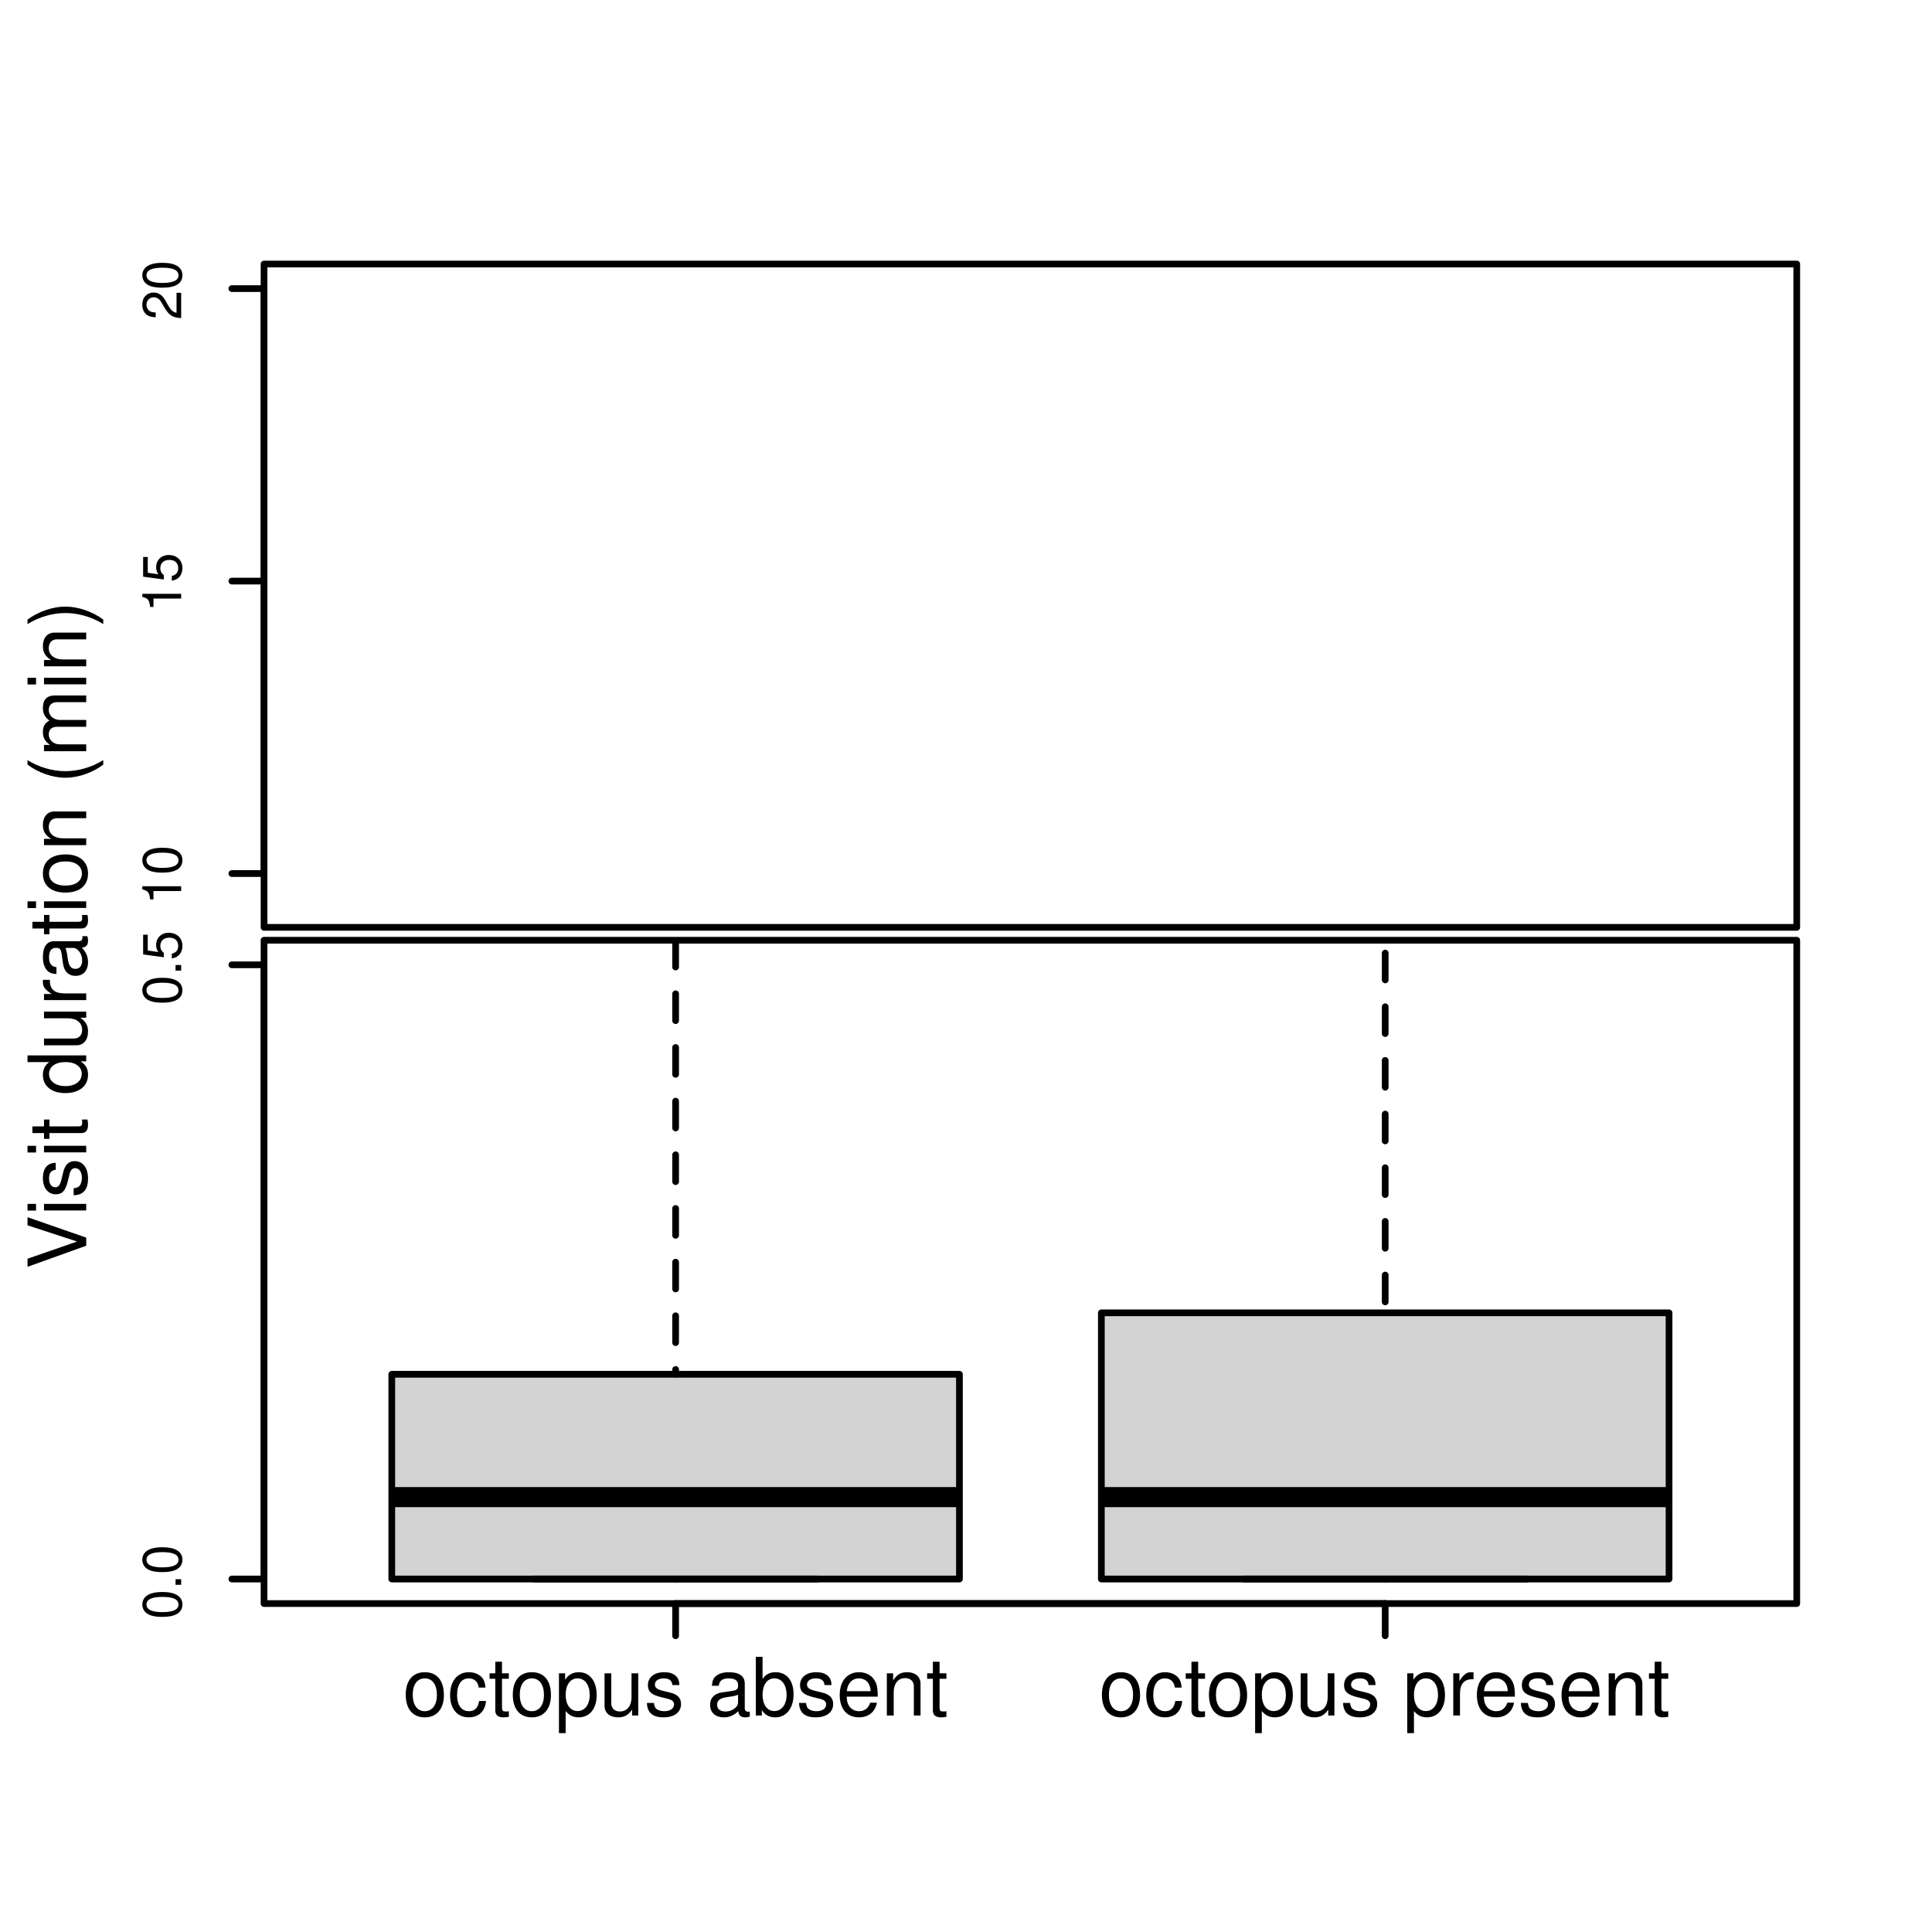
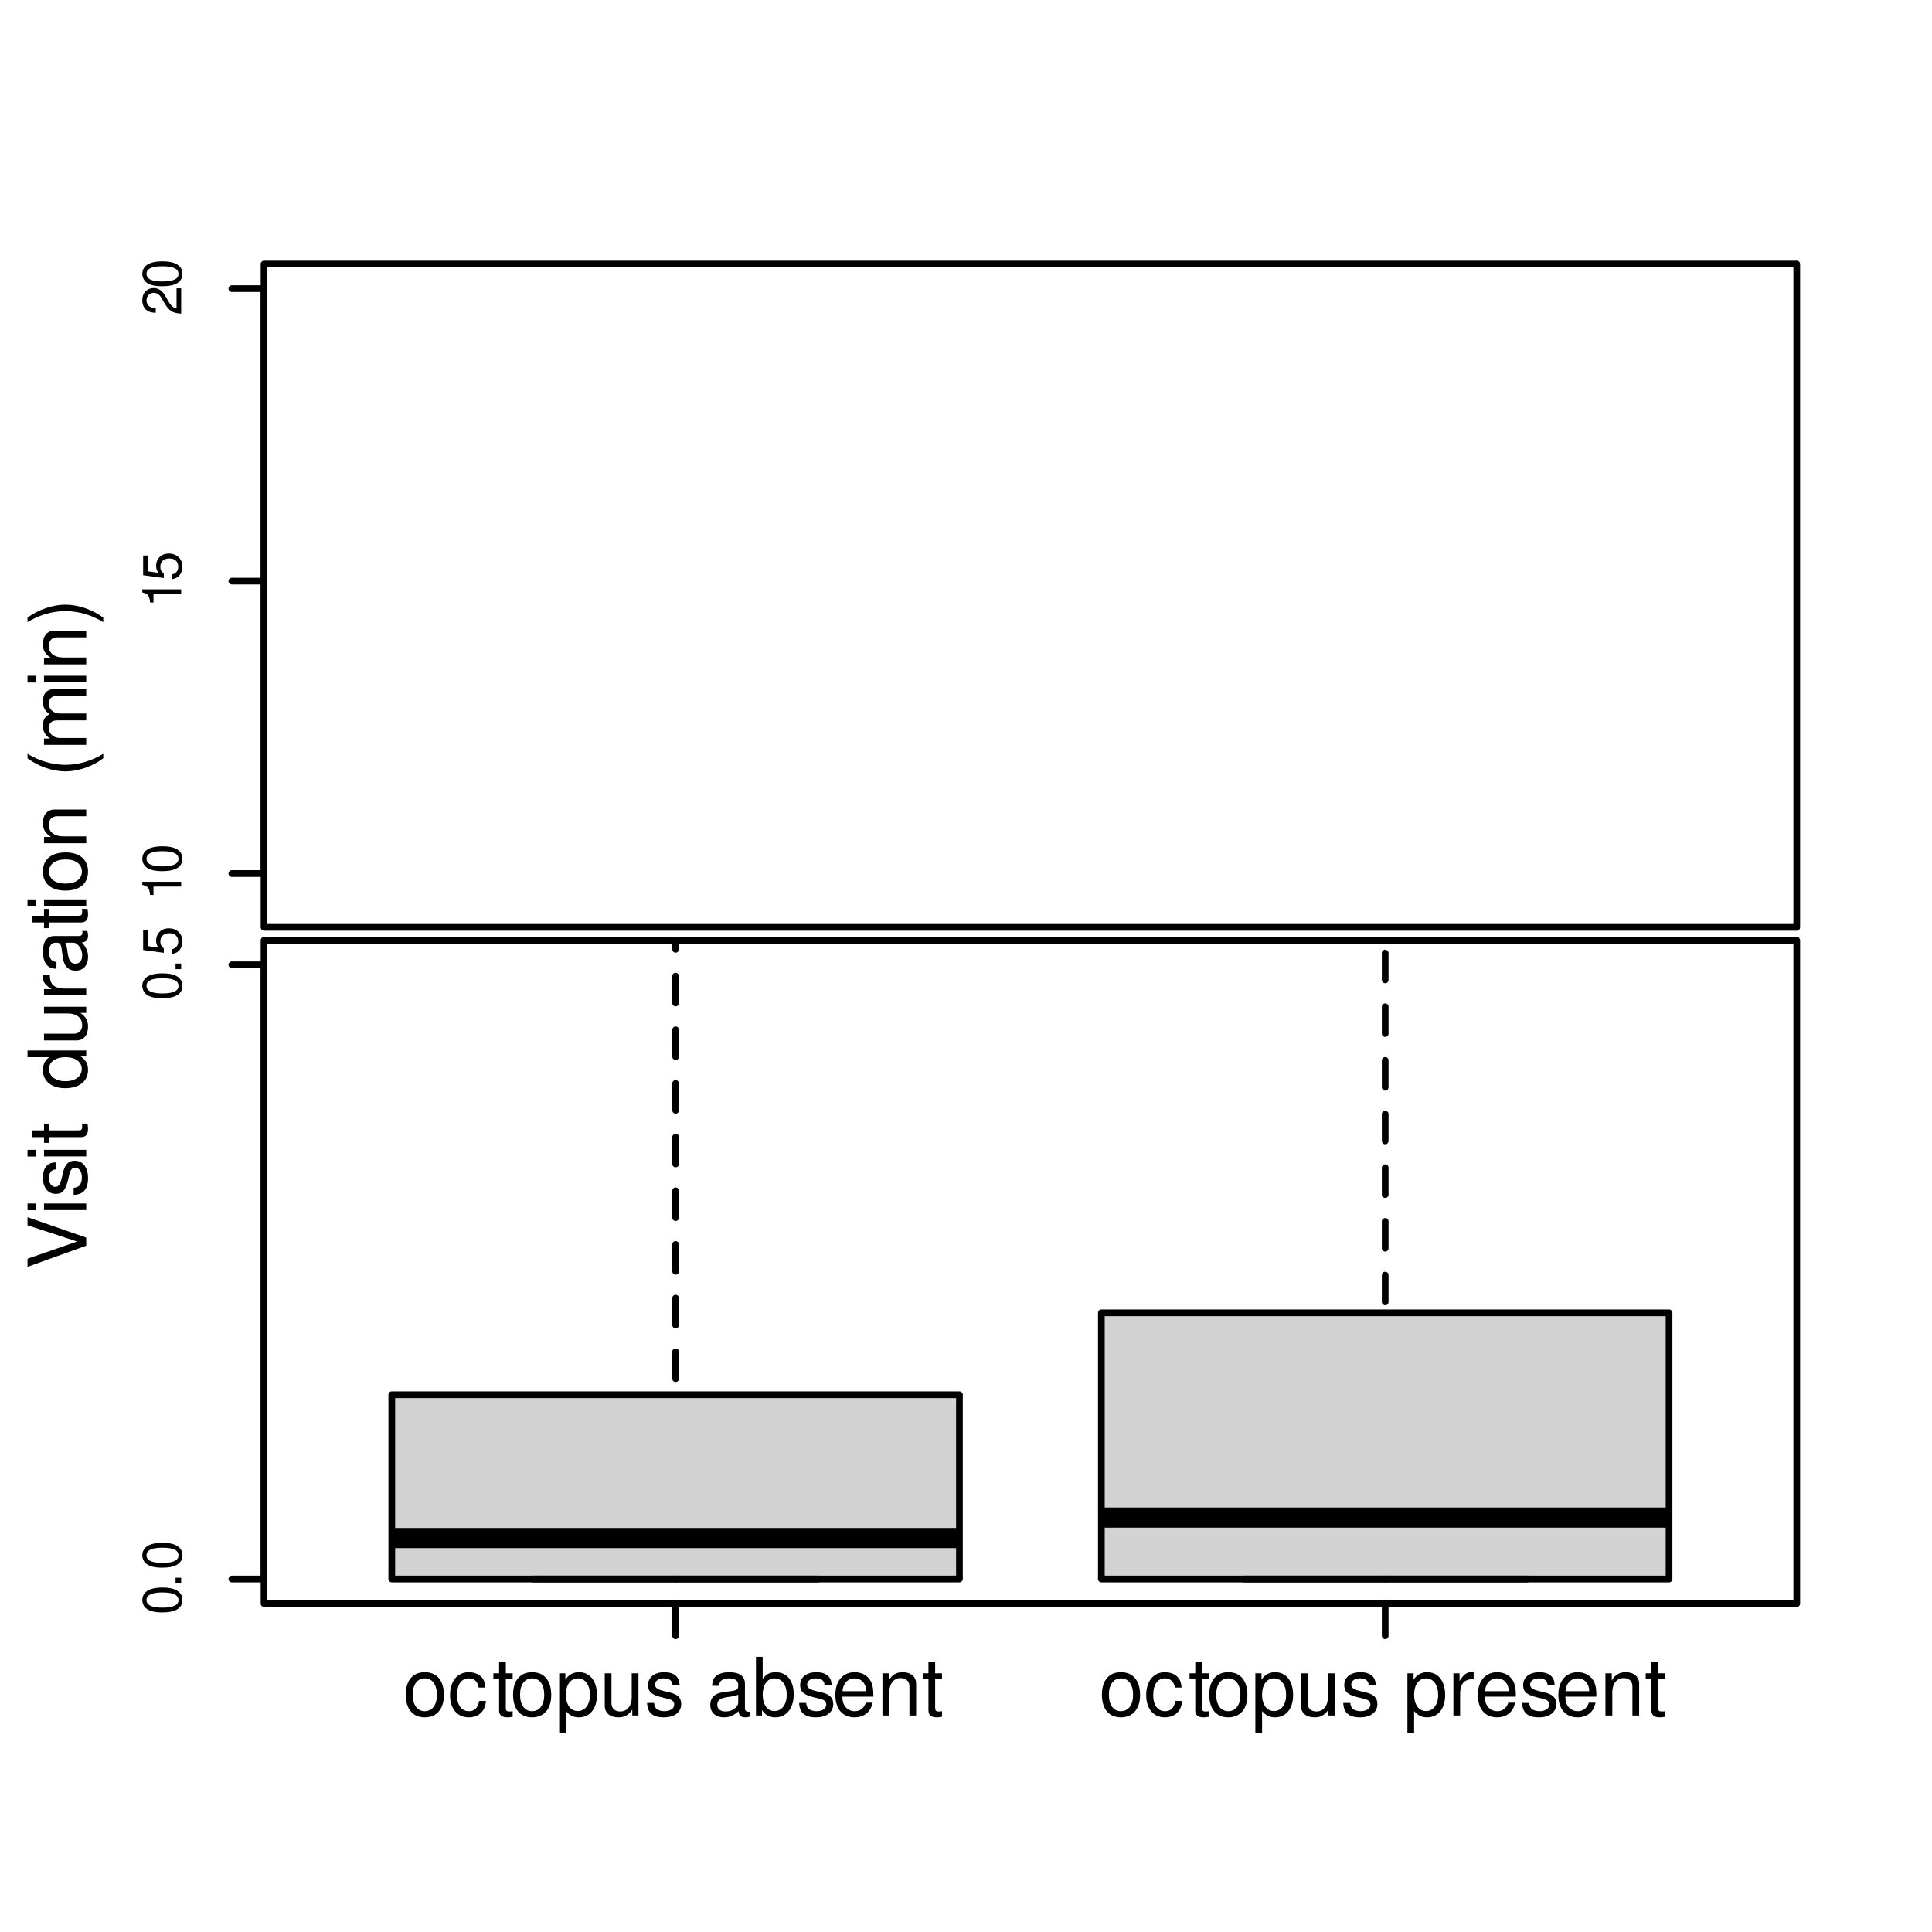
<svg xmlns="http://www.w3.org/2000/svg" xmlns:xlink="http://www.w3.org/1999/xlink" width="216pt" height="216pt" viewBox="0 0 216 216" version="1.1">
  <defs>
    <g>
      <symbol overflow="visible" id="glyph0-0">
        <path style="stroke:none;" d="" />
      </symbol>
      <symbol overflow="visible" id="glyph0-1">
        <path style="stroke:none;" d="M -3.094 -1.547 L 0 -1.547 L 0 -2.078 L -4.344 -2.078 L -4.344 -1.734 C -3.672 -1.547 -3.578 -1.422 -3.469 -0.609 L -3.094 -0.609 Z M -3.094 -1.547 " />
      </symbol>
      <symbol overflow="visible" id="glyph0-2">
        <path style="stroke:none;" d="M -4.344 -1.656 C -4.344 -1.25 -4.156 -0.891 -3.859 -0.672 C -3.484 -0.391 -2.906 -0.266 -2.094 -0.266 C -0.641 -0.266 0.141 -0.734 0.141 -1.656 C 0.141 -2.547 -0.641 -3.047 -2.062 -3.047 C -2.906 -3.047 -3.469 -2.906 -3.859 -2.625 C -4.156 -2.406 -4.344 -2.047 -4.344 -1.656 Z M -3.875 -1.656 C -3.875 -2.219 -3.281 -2.5 -2.109 -2.5 C -0.875 -2.5 -0.297 -2.219 -0.297 -1.641 C -0.297 -1.078 -0.906 -0.797 -2.094 -0.797 C -3.281 -0.797 -3.875 -1.078 -3.875 -1.656 Z M -3.875 -1.656 " />
      </symbol>
      <symbol overflow="visible" id="glyph0-3">
        <path style="stroke:none;" d="M -4.25 -2.859 L -4.25 -0.656 L -1.938 -0.344 L -1.938 -0.828 C -2.234 -1.078 -2.328 -1.281 -2.328 -1.609 C -2.328 -2.188 -1.938 -2.531 -1.312 -2.531 C -0.703 -2.531 -0.328 -2.188 -0.328 -1.609 C -0.328 -1.141 -0.562 -0.859 -1.047 -0.734 L -1.047 -0.203 C -0.703 -0.281 -0.531 -0.344 -0.375 -0.469 C -0.047 -0.703 0.141 -1.141 0.141 -1.625 C 0.141 -2.484 -0.484 -3.078 -1.391 -3.078 C -2.219 -3.078 -2.797 -2.516 -2.797 -1.703 C -2.797 -1.406 -2.719 -1.156 -2.547 -0.922 L -3.734 -1.094 L -3.734 -2.859 Z M -4.25 -2.859 " />
      </symbol>
      <symbol overflow="visible" id="glyph0-4">
        <path style="stroke:none;" d="M -0.516 -3.031 L -0.516 -0.797 C -0.875 -0.859 -1.109 -1.047 -1.422 -1.562 L -1.766 -2.172 C -2.094 -2.766 -2.531 -3.062 -3.078 -3.062 C -3.438 -3.062 -3.766 -2.922 -4 -2.672 C -4.234 -2.422 -4.344 -2.109 -4.344 -1.703 C -4.344 -1.156 -4.141 -0.766 -3.781 -0.531 C -3.547 -0.375 -3.281 -0.312 -2.844 -0.297 L -2.844 -0.828 C -3.125 -0.844 -3.312 -0.875 -3.453 -0.953 C -3.719 -1.094 -3.875 -1.375 -3.875 -1.688 C -3.875 -2.172 -3.531 -2.531 -3.062 -2.531 C -2.719 -2.531 -2.406 -2.328 -2.203 -1.953 L -1.875 -1.391 C -1.359 -0.516 -0.953 -0.25 0 -0.203 L 0 -3.031 Z M -0.516 -3.031 " />
      </symbol>
      <symbol overflow="visible" id="glyph0-5">
        <path style="stroke:none;" d="M -0.625 -1.141 L -0.625 -0.516 L 0 -0.516 L 0 -1.141 Z M -0.625 -1.141 " />
      </symbol>
      <symbol overflow="visible" id="glyph1-0">
        <path style="stroke:none;" d="" />
      </symbol>
      <symbol overflow="visible" id="glyph1-1">
        <path style="stroke:none;" d="M 2.453 -4.844 C 1.109 -4.844 0.328 -3.906 0.328 -2.328 C 0.328 -0.734 1.109 0.203 2.453 0.203 C 3.781 0.203 4.594 -0.734 4.594 -2.281 C 4.594 -3.922 3.812 -4.844 2.453 -4.844 Z M 2.453 -4.156 C 3.297 -4.156 3.812 -3.469 3.812 -2.297 C 3.812 -1.172 3.281 -0.484 2.453 -0.484 C 1.625 -0.484 1.109 -1.172 1.109 -2.328 C 1.109 -3.469 1.625 -4.156 2.453 -4.156 Z M 2.453 -4.156 " />
      </symbol>
      <symbol overflow="visible" id="glyph1-2">
        <path style="stroke:none;" d="M 4.234 -3.125 C 4.203 -3.594 4.109 -3.891 3.922 -4.156 C 3.594 -4.594 3.031 -4.844 2.375 -4.844 C 1.094 -4.844 0.281 -3.844 0.281 -2.281 C 0.281 -0.75 1.094 0.203 2.359 0.203 C 3.484 0.203 4.203 -0.469 4.297 -1.625 L 3.531 -1.625 C 3.406 -0.859 3.031 -0.484 2.391 -0.484 C 1.562 -0.484 1.062 -1.156 1.062 -2.281 C 1.062 -3.453 1.547 -4.156 2.359 -4.156 C 3 -4.156 3.391 -3.781 3.484 -3.125 Z M 4.234 -3.125 " />
      </symbol>
      <symbol overflow="visible" id="glyph1-3">
        <path style="stroke:none;" d="M 2.281 -4.719 L 1.516 -4.719 L 1.516 -6.016 L 0.766 -6.016 L 0.766 -4.719 L 0.125 -4.719 L 0.125 -4.109 L 0.766 -4.109 L 0.766 -0.547 C 0.766 -0.047 1.094 0.203 1.672 0.203 C 1.875 0.203 2.031 0.188 2.281 0.141 L 2.281 -0.484 C 2.172 -0.453 2.078 -0.453 1.922 -0.453 C 1.609 -0.453 1.516 -0.547 1.516 -0.875 L 1.516 -4.109 L 2.281 -4.109 Z M 2.281 -4.719 " />
      </symbol>
      <symbol overflow="visible" id="glyph1-4">
        <path style="stroke:none;" d="M 0.484 1.969 L 1.234 1.969 L 1.234 -0.5 C 1.641 -0.016 2.078 0.203 2.688 0.203 C 3.922 0.203 4.703 -0.781 4.703 -2.281 C 4.703 -3.859 3.938 -4.844 2.688 -4.844 C 2.047 -4.844 1.531 -4.562 1.172 -4 L 1.172 -4.719 L 0.484 -4.719 Z M 2.562 -4.156 C 3.391 -4.156 3.922 -3.422 3.922 -2.297 C 3.922 -1.219 3.375 -0.5 2.562 -0.5 C 1.75 -0.5 1.234 -1.219 1.234 -2.328 C 1.234 -3.422 1.75 -4.156 2.562 -4.156 Z M 2.562 -4.156 " />
      </symbol>
      <symbol overflow="visible" id="glyph1-5">
        <path style="stroke:none;" d="M 4.344 0 L 4.344 -4.719 L 3.594 -4.719 L 3.594 -2.047 C 3.594 -1.078 3.094 -0.453 2.297 -0.453 C 1.703 -0.453 1.328 -0.812 1.328 -1.375 L 1.328 -4.719 L 0.578 -4.719 L 0.578 -1.078 C 0.578 -0.297 1.172 0.203 2.094 0.203 C 2.781 0.203 3.219 -0.031 3.656 -0.656 L 3.656 0 Z M 4.344 0 " />
      </symbol>
      <symbol overflow="visible" id="glyph1-6">
        <path style="stroke:none;" d="M 3.938 -3.406 C 3.938 -4.328 3.328 -4.844 2.234 -4.844 C 1.141 -4.844 0.422 -4.281 0.422 -3.406 C 0.422 -2.672 0.797 -2.328 1.922 -2.047 L 2.625 -1.875 C 3.141 -1.75 3.344 -1.562 3.344 -1.234 C 3.344 -0.781 2.906 -0.484 2.25 -0.484 C 1.844 -0.484 1.5 -0.609 1.312 -0.797 C 1.203 -0.938 1.141 -1.078 1.094 -1.406 L 0.312 -1.406 C 0.344 -0.312 0.953 0.203 2.188 0.203 C 3.375 0.203 4.125 -0.375 4.125 -1.281 C 4.125 -1.984 3.734 -2.375 2.797 -2.594 L 2.078 -2.766 C 1.469 -2.922 1.203 -3.109 1.203 -3.453 C 1.203 -3.891 1.594 -4.156 2.203 -4.156 C 2.812 -4.156 3.125 -3.891 3.156 -3.406 Z M 3.938 -3.406 " />
      </symbol>
      <symbol overflow="visible" id="glyph1-7">
        <path style="stroke:none;" d="" />
      </symbol>
      <symbol overflow="visible" id="glyph1-8">
        <path style="stroke:none;" d="M 4.812 -0.438 C 4.734 -0.422 4.703 -0.422 4.656 -0.422 C 4.391 -0.422 4.25 -0.562 4.25 -0.797 L 4.25 -3.562 C 4.25 -4.406 3.641 -4.844 2.469 -4.844 C 1.781 -4.844 1.234 -4.656 0.906 -4.297 C 0.688 -4.062 0.609 -3.781 0.578 -3.328 L 1.344 -3.328 C 1.406 -3.891 1.75 -4.156 2.453 -4.156 C 3.125 -4.156 3.5 -3.906 3.5 -3.453 L 3.5 -3.266 C 3.484 -2.938 3.328 -2.812 2.719 -2.734 C 1.656 -2.594 1.5 -2.562 1.203 -2.453 C 0.656 -2.219 0.375 -1.797 0.375 -1.188 C 0.375 -0.328 0.969 0.203 1.922 0.203 C 2.516 0.203 3 0 3.531 -0.484 C 3.578 0 3.812 0.203 4.297 0.203 C 4.469 0.203 4.562 0.188 4.812 0.125 Z M 3.5 -1.484 C 3.5 -1.234 3.422 -1.078 3.203 -0.875 C 2.891 -0.594 2.531 -0.453 2.094 -0.453 C 1.5 -0.453 1.156 -0.734 1.156 -1.203 C 1.156 -1.703 1.484 -1.953 2.297 -2.062 C 3.094 -2.172 3.25 -2.219 3.5 -2.328 Z M 3.5 -1.484 " />
      </symbol>
      <symbol overflow="visible" id="glyph1-9">
        <path style="stroke:none;" d="M 0.484 -6.562 L 0.484 0 L 1.156 0 L 1.156 -0.609 C 1.516 -0.047 2 0.203 2.656 0.203 C 3.891 0.203 4.703 -0.812 4.703 -2.375 C 4.703 -3.906 3.938 -4.844 2.688 -4.844 C 2.047 -4.844 1.578 -4.609 1.234 -4.078 L 1.234 -6.562 Z M 2.547 -4.156 C 3.391 -4.156 3.922 -3.422 3.922 -2.297 C 3.922 -1.219 3.359 -0.5 2.547 -0.5 C 1.75 -0.5 1.234 -1.219 1.234 -2.328 C 1.234 -3.422 1.75 -4.156 2.547 -4.156 Z M 2.547 -4.156 " />
      </symbol>
      <symbol overflow="visible" id="glyph1-10">
        <path style="stroke:none;" d="M 4.609 -2.109 C 4.609 -2.828 4.562 -3.266 4.422 -3.609 C 4.125 -4.391 3.406 -4.844 2.516 -4.844 C 1.203 -4.844 0.359 -3.859 0.359 -2.297 C 0.359 -0.734 1.172 0.203 2.5 0.203 C 3.578 0.203 4.328 -0.406 4.516 -1.438 L 3.766 -1.438 C 3.562 -0.812 3.125 -0.484 2.531 -0.484 C 2.047 -0.484 1.641 -0.703 1.391 -1.094 C 1.219 -1.375 1.156 -1.641 1.141 -2.109 Z M 1.156 -2.719 C 1.219 -3.594 1.75 -4.156 2.516 -4.156 C 3.281 -4.156 3.812 -3.562 3.812 -2.719 Z M 1.156 -2.719 " />
      </symbol>
      <symbol overflow="visible" id="glyph1-11">
        <path style="stroke:none;" d="M 0.625 -4.719 L 0.625 0 L 1.391 0 L 1.391 -2.594 C 1.391 -3.562 1.891 -4.188 2.656 -4.188 C 3.266 -4.188 3.641 -3.828 3.641 -3.266 L 3.641 0 L 4.391 0 L 4.391 -3.562 C 4.391 -4.344 3.797 -4.844 2.891 -4.844 C 2.188 -4.844 1.734 -4.578 1.328 -3.922 L 1.328 -4.719 Z M 0.625 -4.719 " />
      </symbol>
      <symbol overflow="visible" id="glyph1-12">
        <path style="stroke:none;" d="M 0.625 -4.719 L 0.625 0 L 1.375 0 L 1.375 -2.453 C 1.391 -3.578 1.859 -4.094 2.891 -4.062 L 2.891 -4.828 C 2.766 -4.844 2.688 -4.844 2.594 -4.844 C 2.109 -4.844 1.75 -4.562 1.312 -3.859 L 1.312 -4.719 Z M 0.625 -4.719 " />
      </symbol>
      <symbol overflow="visible" id="glyph2-0">
        <path style="stroke:none;" d="" />
      </symbol>
      <symbol overflow="visible" id="glyph2-1">
        <path style="stroke:none;" d="M 0 -3.531 L -6.562 -5.812 L -6.562 -4.906 L -1.016 -3.094 L -6.562 -1.172 L -6.562 -0.266 L 0 -2.625 Z M 0 -3.531 " />
      </symbol>
      <symbol overflow="visible" id="glyph2-2">
        <path style="stroke:none;" d="M -4.719 -1.344 L -4.719 -0.609 L 0 -0.609 L 0 -1.344 Z M -6.562 -1.344 L -6.562 -0.594 L -5.609 -0.594 L -5.609 -1.344 Z M -6.562 -1.344 " />
      </symbol>
      <symbol overflow="visible" id="glyph2-3">
        <path style="stroke:none;" d="M -3.406 -3.938 C -4.328 -3.938 -4.844 -3.328 -4.844 -2.234 C -4.844 -1.141 -4.281 -0.422 -3.406 -0.422 C -2.672 -0.422 -2.328 -0.797 -2.047 -1.922 L -1.875 -2.625 C -1.75 -3.141 -1.562 -3.344 -1.234 -3.344 C -0.781 -3.344 -0.484 -2.906 -0.484 -2.25 C -0.484 -1.844 -0.609 -1.5 -0.797 -1.312 C -0.938 -1.203 -1.078 -1.141 -1.406 -1.094 L -1.406 -0.312 C -0.312 -0.344 0.203 -0.953 0.203 -2.188 C 0.203 -3.375 -0.375 -4.125 -1.281 -4.125 C -1.984 -4.125 -2.375 -3.734 -2.594 -2.797 L -2.766 -2.078 C -2.922 -1.469 -3.109 -1.203 -3.453 -1.203 C -3.891 -1.203 -4.156 -1.594 -4.156 -2.203 C -4.156 -2.812 -3.891 -3.125 -3.406 -3.156 Z M -3.406 -3.938 " />
      </symbol>
      <symbol overflow="visible" id="glyph2-4">
        <path style="stroke:none;" d="M -4.719 -2.281 L -4.719 -1.516 L -6.016 -1.516 L -6.016 -0.766 L -4.719 -0.766 L -4.719 -0.125 L -4.109 -0.125 L -4.109 -0.766 L -0.547 -0.766 C -0.047 -0.766 0.203 -1.094 0.203 -1.672 C 0.203 -1.875 0.188 -2.031 0.141 -2.281 L -0.484 -2.281 C -0.453 -2.172 -0.453 -2.078 -0.453 -1.922 C -0.453 -1.609 -0.547 -1.516 -0.875 -1.516 L -4.109 -1.516 L -4.109 -2.281 Z M -4.719 -2.281 " />
      </symbol>
      <symbol overflow="visible" id="glyph2-5">
        <path style="stroke:none;" d="" />
      </symbol>
      <symbol overflow="visible" id="glyph2-6">
        <path style="stroke:none;" d="M -6.562 -4.453 L -6.562 -3.703 L -4.125 -3.703 C -4.594 -3.391 -4.844 -2.891 -4.844 -2.266 C -4.844 -1.031 -3.875 -0.234 -2.359 -0.234 C -0.781 -0.234 0.203 -1.016 0.203 -2.281 C 0.203 -2.938 -0.031 -3.391 -0.625 -3.781 L 0 -3.781 L 0 -4.453 Z M -4.156 -2.391 C -4.156 -3.188 -3.438 -3.703 -2.297 -3.703 C -1.219 -3.703 -0.5 -3.188 -0.5 -2.391 C -0.5 -1.562 -1.219 -1.016 -2.328 -1.016 C -3.422 -1.016 -4.156 -1.562 -4.156 -2.391 Z M -4.156 -2.391 " />
      </symbol>
      <symbol overflow="visible" id="glyph2-7">
        <path style="stroke:none;" d="M 0 -4.344 L -4.719 -4.344 L -4.719 -3.594 L -2.047 -3.594 C -1.078 -3.594 -0.453 -3.094 -0.453 -2.297 C -0.453 -1.703 -0.812 -1.328 -1.375 -1.328 L -4.719 -1.328 L -4.719 -0.578 L -1.078 -0.578 C -0.297 -0.578 0.203 -1.172 0.203 -2.094 C 0.203 -2.781 -0.031 -3.219 -0.656 -3.656 L 0 -3.656 Z M 0 -4.344 " />
      </symbol>
      <symbol overflow="visible" id="glyph2-8">
        <path style="stroke:none;" d="M -4.719 -0.625 L 0 -0.625 L 0 -1.375 L -2.453 -1.375 C -3.578 -1.391 -4.094 -1.859 -4.062 -2.891 L -4.828 -2.891 C -4.844 -2.766 -4.844 -2.688 -4.844 -2.594 C -4.844 -2.109 -4.562 -1.75 -3.859 -1.312 L -4.719 -1.312 Z M -4.719 -0.625 " />
      </symbol>
      <symbol overflow="visible" id="glyph2-9">
        <path style="stroke:none;" d="M -0.438 -4.812 C -0.422 -4.734 -0.422 -4.703 -0.422 -4.656 C -0.422 -4.391 -0.562 -4.25 -0.797 -4.25 L -3.562 -4.25 C -4.406 -4.25 -4.844 -3.641 -4.844 -2.469 C -4.844 -1.781 -4.656 -1.234 -4.297 -0.906 C -4.062 -0.688 -3.781 -0.609 -3.328 -0.578 L -3.328 -1.344 C -3.891 -1.406 -4.156 -1.75 -4.156 -2.453 C -4.156 -3.125 -3.906 -3.5 -3.453 -3.5 L -3.266 -3.5 C -2.938 -3.484 -2.812 -3.328 -2.734 -2.719 C -2.594 -1.656 -2.562 -1.5 -2.453 -1.203 C -2.219 -0.656 -1.797 -0.375 -1.188 -0.375 C -0.328 -0.375 0.203 -0.969 0.203 -1.922 C 0.203 -2.516 0 -3 -0.484 -3.531 C 0 -3.578 0.203 -3.812 0.203 -4.297 C 0.203 -4.469 0.188 -4.562 0.125 -4.812 Z M -1.484 -3.5 C -1.234 -3.5 -1.078 -3.422 -0.875 -3.203 C -0.594 -2.891 -0.453 -2.531 -0.453 -2.094 C -0.453 -1.5 -0.734 -1.156 -1.203 -1.156 C -1.703 -1.156 -1.953 -1.484 -2.062 -2.297 C -2.172 -3.094 -2.219 -3.25 -2.328 -3.5 Z M -1.484 -3.5 " />
      </symbol>
      <symbol overflow="visible" id="glyph2-10">
        <path style="stroke:none;" d="M -4.844 -2.453 C -4.844 -1.109 -3.906 -0.328 -2.328 -0.328 C -0.734 -0.328 0.203 -1.109 0.203 -2.453 C 0.203 -3.781 -0.734 -4.594 -2.281 -4.594 C -3.922 -4.594 -4.844 -3.812 -4.844 -2.453 Z M -4.156 -2.453 C -4.156 -3.297 -3.469 -3.812 -2.297 -3.812 C -1.172 -3.812 -0.484 -3.281 -0.484 -2.453 C -0.484 -1.625 -1.172 -1.109 -2.328 -1.109 C -3.469 -1.109 -4.156 -1.625 -4.156 -2.453 Z M -4.156 -2.453 " />
      </symbol>
      <symbol overflow="visible" id="glyph2-11">
        <path style="stroke:none;" d="M -4.719 -0.625 L 0 -0.625 L 0 -1.391 L -2.594 -1.391 C -3.562 -1.391 -4.188 -1.891 -4.188 -2.656 C -4.188 -3.266 -3.828 -3.641 -3.266 -3.641 L 0 -3.641 L 0 -4.391 L -3.562 -4.391 C -4.344 -4.391 -4.844 -3.797 -4.844 -2.891 C -4.844 -2.188 -4.578 -1.734 -3.922 -1.328 L -4.719 -1.328 Z M -4.719 -0.625 " />
      </symbol>
      <symbol overflow="visible" id="glyph2-12">
        <path style="stroke:none;" d="M -6.562 -2.125 C -5.375 -1.219 -3.75 -0.656 -2.328 -0.656 C -0.906 -0.656 0.734 -1.219 1.906 -2.125 L 1.906 -2.625 C 0.625 -1.828 -0.891 -1.391 -2.328 -1.391 C -3.766 -1.391 -5.281 -1.828 -6.562 -2.625 Z M -6.562 -2.125 " />
      </symbol>
      <symbol overflow="visible" id="glyph2-13">
        <path style="stroke:none;" d="M -4.719 -0.625 L 0 -0.625 L 0 -1.391 L -2.969 -1.391 C -3.641 -1.391 -4.188 -1.875 -4.188 -2.5 C -4.188 -3.047 -3.859 -3.359 -3.25 -3.359 L 0 -3.359 L 0 -4.125 L -2.969 -4.125 C -3.641 -4.125 -4.188 -4.609 -4.188 -5.234 C -4.188 -5.781 -3.844 -6.109 -3.25 -6.109 L 0 -6.109 L 0 -6.859 L -3.531 -6.859 C -4.391 -6.859 -4.844 -6.375 -4.844 -5.484 C -4.844 -4.859 -4.656 -4.484 -4.125 -4.047 C -4.641 -3.766 -4.844 -3.391 -4.844 -2.766 C -4.844 -2.141 -4.609 -1.719 -4.047 -1.328 L -4.719 -1.328 Z M -4.719 -0.625 " />
      </symbol>
      <symbol overflow="visible" id="glyph2-14">
        <path style="stroke:none;" d="M 1.906 -0.844 C 0.734 -1.734 -0.906 -2.297 -2.328 -2.297 C -3.75 -2.297 -5.375 -1.734 -6.562 -0.844 L -6.562 -0.344 C -5.281 -1.141 -3.766 -1.578 -2.328 -1.578 C -0.891 -1.578 0.625 -1.141 1.906 -0.344 Z M 1.906 -0.844 " />
      </symbol>
    </g>
    <clipPath id="clip1">
-       <path d="M 75 105.121 L 76 105.121 L 76 155 L 75 155 Z M 75 105.121 " />
+       <path d="M 75 105.121 L 76 105.121 L 76 157 L 75 157 Z M 75 105.121 " />
    </clipPath>
    <clipPath id="clip2">
      <path d="M 154 105.121 L 156 105.121 L 156 148 L 154 148 Z M 154 105.121 " />
    </clipPath>
  </defs>
-   <g id="surface452">
+   <g id="surface241">
    <rect x="0" y="0" width="216" height="216" style="fill:rgb(100%,100%,100%);fill-opacity:1;stroke:none;" />
    <path style="fill:none;stroke-width:0.75;stroke-linecap:round;stroke-linejoin:round;stroke:rgb(0%,0%,0%);stroke-opacity:1;stroke-miterlimit:10;" d="M 29.52 97.664 L 29.52 32.266 " />
    <path style="fill:none;stroke-width:0.75;stroke-linecap:round;stroke-linejoin:round;stroke:rgb(0%,0%,0%);stroke-opacity:1;stroke-miterlimit:10;" d="M 29.52 97.664 L 25.922 97.664 " />
    <path style="fill:none;stroke-width:0.75;stroke-linecap:round;stroke-linejoin:round;stroke:rgb(0%,0%,0%);stroke-opacity:1;stroke-miterlimit:10;" d="M 29.52 64.965 L 25.922 64.965 " />
    <path style="fill:none;stroke-width:0.75;stroke-linecap:round;stroke-linejoin:round;stroke:rgb(0%,0%,0%);stroke-opacity:1;stroke-miterlimit:10;" d="M 29.52 32.266 L 25.922 32.266 " />
    <g style="fill:rgb(0%,0%,0%);fill-opacity:1;">
-       <use xlink:href="#glyph0-1" x="20.253" y="101.164" />
-       <use xlink:href="#glyph0-2" x="20.253" y="97.828" />
-     </g>
-     <g style="fill:rgb(0%,0%,0%);fill-opacity:1;">
-       <use xlink:href="#glyph0-1" x="20.253" y="68.465" />
-       <use xlink:href="#glyph0-3" x="20.253" y="65.129" />
-     </g>
-     <g style="fill:rgb(0%,0%,0%);fill-opacity:1;">
-       <use xlink:href="#glyph0-4" x="20.253" y="35.766" />
-       <use xlink:href="#glyph0-2" x="20.253" y="32.43" />
+       <use xlink:href="#glyph0-1" x="20.253" y="100.664" />
+       <use xlink:href="#glyph0-2" x="20.253" y="97.664" />
+     </g>
+     <g style="fill:rgb(0%,0%,0%);fill-opacity:1;">
+       <use xlink:href="#glyph0-1" x="20.253" y="67.965" />
+       <use xlink:href="#glyph0-3" x="20.253" y="64.965" />
+     </g>
+     <g style="fill:rgb(0%,0%,0%);fill-opacity:1;">
+       <use xlink:href="#glyph0-4" x="20.253" y="35.266" />
+       <use xlink:href="#glyph0-2" x="20.253" y="32.266" />
    </g>
    <path style="fill:none;stroke-width:0.75;stroke-linecap:round;stroke-linejoin:round;stroke:rgb(0%,0%,0%);stroke-opacity:1;stroke-miterlimit:10;" d="M 29.52 103.68 L 200.879 103.68 L 200.879 29.52 L 29.52 29.52 Z M 29.52 103.68 " />
-     <path style=" stroke:none;fill-rule:nonzero;fill:rgb(82.745%,82.745%,82.745%);fill-opacity:1;" d="M 43.801 176.535 L 107.266 176.535 L 107.266 153.645 L 43.801 153.645 Z M 43.801 176.535 " />
-     <path style="fill:none;stroke-width:2.25;stroke-linecap:butt;stroke-linejoin:round;stroke:rgb(0%,0%,0%);stroke-opacity:1;stroke-miterlimit:10;" d="M 43.801 167.379 L 107.266 167.379 " />
+     <path style=" stroke:none;fill-rule:nonzero;fill:rgb(82.745%,82.745%,82.745%);fill-opacity:1;" d="M 43.801 176.535 L 107.266 176.535 L 107.266 155.934 L 43.801 155.934 Z M 43.801 176.535 " />
+     <path style="fill:none;stroke-width:2.25;stroke-linecap:butt;stroke-linejoin:round;stroke:rgb(0%,0%,0%);stroke-opacity:1;stroke-miterlimit:10;" d="M 43.801 171.957 L 107.266 171.957 " />
    <path style="fill:none;stroke-width:0.75;stroke-linecap:round;stroke-linejoin:round;stroke:rgb(0%,0%,0%);stroke-opacity:1;stroke-dasharray:3,3;stroke-miterlimit:10;" d="M 75.535 176.535 L 75.535 176.535 " />
    <g clip-path="url(#clip1)" clip-rule="nonzero">
-       <path style="fill:none;stroke-width:0.75;stroke-linecap:round;stroke-linejoin:round;stroke:rgb(0%,0%,0%);stroke-opacity:1;stroke-dasharray:3,3;stroke-miterlimit:10;" d="M 75.535 -848.891 L 75.535 153.645 " />
+       <path style="fill:none;stroke-width:0.75;stroke-linecap:round;stroke-linejoin:round;stroke:rgb(0%,0%,0%);stroke-opacity:1;stroke-dasharray:3,3;stroke-miterlimit:10;" d="M 75.535 -832.867 L 75.535 155.934 " />
    </g>
    <path style="fill:none;stroke-width:0.75;stroke-linecap:round;stroke-linejoin:round;stroke:rgb(0%,0%,0%);stroke-opacity:1;stroke-miterlimit:10;" d="M 59.668 176.535 L 91.398 176.535 " />
-     <path style="fill:none;stroke-width:0.75;stroke-linecap:round;stroke-linejoin:round;stroke:rgb(0%,0%,0%);stroke-opacity:1;stroke-miterlimit:10;" d="M 43.801 176.535 L 107.266 176.535 L 107.266 153.645 L 43.801 153.645 Z M 43.801 176.535 " />
+     <path style="fill:none;stroke-width:0.75;stroke-linecap:round;stroke-linejoin:round;stroke:rgb(0%,0%,0%);stroke-opacity:1;stroke-miterlimit:10;" d="M 43.801 176.535 L 107.266 176.535 L 107.266 155.934 L 43.801 155.934 Z M 43.801 176.535 " />
    <path style=" stroke:none;fill-rule:nonzero;fill:rgb(82.745%,82.745%,82.745%);fill-opacity:1;" d="M 123.133 176.535 L 186.602 176.535 L 186.602 146.777 L 123.133 146.777 Z M 123.133 176.535 " />
-     <path style="fill:none;stroke-width:2.25;stroke-linecap:butt;stroke-linejoin:round;stroke:rgb(0%,0%,0%);stroke-opacity:1;stroke-miterlimit:10;" d="M 123.133 167.379 L 186.602 167.379 " />
+     <path style="fill:none;stroke-width:2.25;stroke-linecap:butt;stroke-linejoin:round;stroke:rgb(0%,0%,0%);stroke-opacity:1;stroke-miterlimit:10;" d="M 123.133 169.668 L 186.602 169.668 " />
    <path style="fill:none;stroke-width:0.75;stroke-linecap:round;stroke-linejoin:round;stroke:rgb(0%,0%,0%);stroke-opacity:1;stroke-dasharray:3,3;stroke-miterlimit:10;" d="M 154.867 176.535 L 154.867 176.535 " />
    <g clip-path="url(#clip2)" clip-rule="nonzero">
      <path style="fill:none;stroke-width:0.75;stroke-linecap:round;stroke-linejoin:round;stroke:rgb(0%,0%,0%);stroke-opacity:1;stroke-dasharray:3,3;stroke-miterlimit:10;" d="M 154.867 -631.445 L 154.867 146.777 " />
    </g>
    <path style="fill:none;stroke-width:0.75;stroke-linecap:round;stroke-linejoin:round;stroke:rgb(0%,0%,0%);stroke-opacity:1;stroke-miterlimit:10;" d="M 139 176.535 L 170.734 176.535 " />
    <path style="fill:none;stroke-width:0.75;stroke-linecap:round;stroke-linejoin:round;stroke:rgb(0%,0%,0%);stroke-opacity:1;stroke-miterlimit:10;" d="M 123.133 176.535 L 186.602 176.535 L 186.602 146.777 L 123.133 146.777 Z M 123.133 176.535 " />
    <path style="fill:none;stroke-width:0.75;stroke-linecap:round;stroke-linejoin:round;stroke:rgb(0%,0%,0%);stroke-opacity:1;stroke-miterlimit:10;" d="M 29.52 176.535 L 29.52 107.867 " />
    <path style="fill:none;stroke-width:0.75;stroke-linecap:round;stroke-linejoin:round;stroke:rgb(0%,0%,0%);stroke-opacity:1;stroke-miterlimit:10;" d="M 29.52 176.535 L 25.922 176.535 " />
    <path style="fill:none;stroke-width:0.75;stroke-linecap:round;stroke-linejoin:round;stroke:rgb(0%,0%,0%);stroke-opacity:1;stroke-miterlimit:10;" d="M 29.52 107.867 L 25.922 107.867 " />
    <g style="fill:rgb(0%,0%,0%);fill-opacity:1;">
-       <use xlink:href="#glyph0-2" x="20.253" y="181.035" />
-       <use xlink:href="#glyph0-5" x="20.253" y="177.699" />
-       <use xlink:href="#glyph0-2" x="20.253" y="176.031" />
-     </g>
-     <g style="fill:rgb(0%,0%,0%);fill-opacity:1;">
-       <use xlink:href="#glyph0-2" x="20.253" y="112.367" />
-       <use xlink:href="#glyph0-5" x="20.253" y="109.031" />
-       <use xlink:href="#glyph0-3" x="20.253" y="107.363" />
+       <use xlink:href="#glyph0-2" x="20.253" y="180.535" />
+       <use xlink:href="#glyph0-5" x="20.253" y="177.535" />
+       <use xlink:href="#glyph0-2" x="20.253" y="175.535" />
+     </g>
+     <g style="fill:rgb(0%,0%,0%);fill-opacity:1;">
+       <use xlink:href="#glyph0-2" x="20.253" y="111.867" />
+       <use xlink:href="#glyph0-5" x="20.253" y="108.867" />
+       <use xlink:href="#glyph0-3" x="20.253" y="106.867" />
    </g>
    <path style="fill:none;stroke-width:0.75;stroke-linecap:round;stroke-linejoin:round;stroke:rgb(0%,0%,0%);stroke-opacity:1;stroke-miterlimit:10;" d="M 75.535 179.281 L 154.867 179.281 " />
    <path style="fill:none;stroke-width:0.75;stroke-linecap:round;stroke-linejoin:round;stroke:rgb(0%,0%,0%);stroke-opacity:1;stroke-miterlimit:10;" d="M 75.535 179.281 L 75.535 182.879 " />
    <path style="fill:none;stroke-width:0.75;stroke-linecap:round;stroke-linejoin:round;stroke:rgb(0%,0%,0%);stroke-opacity:1;stroke-miterlimit:10;" d="M 154.867 179.281 L 154.867 182.879 " />
    <g style="fill:rgb(0%,0%,0%);fill-opacity:1;">
      <use xlink:href="#glyph1-1" x="45.035" y="191.799" />
-       <use xlink:href="#glyph1-2" x="50.039" y="191.799" />
-       <use xlink:href="#glyph1-3" x="54.609" y="191.799" />
-       <use xlink:href="#glyph1-1" x="57.003" y="191.799" />
-       <use xlink:href="#glyph1-4" x="62.007" y="191.799" />
-       <use xlink:href="#glyph1-5" x="67.011" y="191.799" />
-       <use xlink:href="#glyph1-6" x="72.015" y="191.799" />
-       <use xlink:href="#glyph1-7" x="76.514" y="191.799" />
-       <use xlink:href="#glyph1-8" x="79.016" y="191.799" />
-       <use xlink:href="#glyph1-9" x="84.02" y="191.799" />
-       <use xlink:href="#glyph1-6" x="89.023" y="191.799" />
-       <use xlink:href="#glyph1-10" x="93.522" y="191.799" />
-       <use xlink:href="#glyph1-11" x="98.526" y="191.799" />
-       <use xlink:href="#glyph1-3" x="103.53" y="191.799" />
+       <use xlink:href="#glyph1-2" x="50.035" y="191.799" />
+       <use xlink:href="#glyph1-3" x="55.035" y="191.799" />
+       <use xlink:href="#glyph1-1" x="57.035" y="191.799" />
+       <use xlink:href="#glyph1-4" x="62.035" y="191.799" />
+       <use xlink:href="#glyph1-5" x="67.035" y="191.799" />
+       <use xlink:href="#glyph1-6" x="72.035" y="191.799" />
+       <use xlink:href="#glyph1-7" x="76.035" y="191.799" />
+       <use xlink:href="#glyph1-8" x="79.035" y="191.799" />
+       <use xlink:href="#glyph1-9" x="84.035" y="191.799" />
+       <use xlink:href="#glyph1-6" x="89.035" y="191.799" />
+       <use xlink:href="#glyph1-10" x="93.035" y="191.799" />
+       <use xlink:href="#glyph1-11" x="98.035" y="191.799" />
+       <use xlink:href="#glyph1-3" x="103.035" y="191.799" />
    </g>
    <g style="fill:rgb(0%,0%,0%);fill-opacity:1;">
      <use xlink:href="#glyph1-1" x="122.867" y="191.799" />
-       <use xlink:href="#glyph1-2" x="127.871" y="191.799" />
-       <use xlink:href="#glyph1-3" x="132.441" y="191.799" />
-       <use xlink:href="#glyph1-1" x="134.835" y="191.799" />
-       <use xlink:href="#glyph1-4" x="139.839" y="191.799" />
-       <use xlink:href="#glyph1-5" x="144.843" y="191.799" />
-       <use xlink:href="#glyph1-6" x="149.847" y="191.799" />
-       <use xlink:href="#glyph1-7" x="154.346" y="191.799" />
-       <use xlink:href="#glyph1-4" x="156.848" y="191.799" />
-       <use xlink:href="#glyph1-12" x="161.852" y="191.799" />
-       <use xlink:href="#glyph1-10" x="164.757" y="191.799" />
-       <use xlink:href="#glyph1-6" x="169.725" y="191.799" />
-       <use xlink:href="#glyph1-10" x="174.224" y="191.799" />
-       <use xlink:href="#glyph1-11" x="179.228" y="191.799" />
-       <use xlink:href="#glyph1-3" x="184.231" y="191.799" />
+       <use xlink:href="#glyph1-2" x="127.867" y="191.799" />
+       <use xlink:href="#glyph1-3" x="132.867" y="191.799" />
+       <use xlink:href="#glyph1-1" x="134.867" y="191.799" />
+       <use xlink:href="#glyph1-4" x="139.867" y="191.799" />
+       <use xlink:href="#glyph1-5" x="144.867" y="191.799" />
+       <use xlink:href="#glyph1-6" x="149.867" y="191.799" />
+       <use xlink:href="#glyph1-7" x="153.867" y="191.799" />
+       <use xlink:href="#glyph1-4" x="156.867" y="191.799" />
+       <use xlink:href="#glyph1-12" x="161.867" y="191.799" />
+       <use xlink:href="#glyph1-10" x="164.867" y="191.799" />
+       <use xlink:href="#glyph1-6" x="169.867" y="191.799" />
+       <use xlink:href="#glyph1-10" x="173.867" y="191.799" />
+       <use xlink:href="#glyph1-11" x="178.867" y="191.799" />
+       <use xlink:href="#glyph1-3" x="183.867" y="191.799" />
    </g>
    <path style="fill:none;stroke-width:0.75;stroke-linecap:round;stroke-linejoin:round;stroke:rgb(0%,0%,0%);stroke-opacity:1;stroke-miterlimit:10;" d="M 29.52 179.281 L 200.879 179.281 L 200.879 105.121 L 29.52 105.121 Z M 29.52 179.281 " />
    <g style="fill:rgb(0%,0%,0%);fill-opacity:1;">
      <use xlink:href="#glyph2-1" x="9.639" y="141.898" />
-       <use xlink:href="#glyph2-2" x="9.639" y="135.941" />
-       <use xlink:href="#glyph2-3" x="9.639" y="133.944" />
-       <use xlink:href="#glyph2-2" x="9.639" y="129.445" />
-       <use xlink:href="#glyph2-4" x="9.639" y="127.448" />
-       <use xlink:href="#glyph2-5" x="9.639" y="124.946" />
-       <use xlink:href="#glyph2-6" x="9.639" y="122.444" />
-       <use xlink:href="#glyph2-7" x="9.639" y="117.44" />
-       <use xlink:href="#glyph2-8" x="9.639" y="112.437" />
-       <use xlink:href="#glyph2-9" x="9.639" y="109.477" />
-       <use xlink:href="#glyph2-4" x="9.639" y="104.572" />
-       <use xlink:href="#glyph2-2" x="9.639" y="102.116" />
-       <use xlink:href="#glyph2-10" x="9.639" y="100.119" />
-       <use xlink:href="#glyph2-11" x="9.639" y="95.115" />
-       <use xlink:href="#glyph2-5" x="9.639" y="90.111" />
-       <use xlink:href="#glyph2-12" x="9.639" y="87.609" />
-       <use xlink:href="#glyph2-13" x="9.639" y="84.613" />
-       <use xlink:href="#glyph2-2" x="9.639" y="77.117" />
-       <use xlink:href="#glyph2-11" x="9.639" y="75.12" />
-       <use xlink:href="#glyph2-14" x="9.639" y="70.116" />
+       <use xlink:href="#glyph2-2" x="9.639" y="135.898" />
+       <use xlink:href="#glyph2-3" x="9.639" y="133.898" />
+       <use xlink:href="#glyph2-2" x="9.639" y="129.898" />
+       <use xlink:href="#glyph2-4" x="9.639" y="127.898" />
+       <use xlink:href="#glyph2-5" x="9.639" y="124.898" />
+       <use xlink:href="#glyph2-6" x="9.639" y="121.898" />
+       <use xlink:href="#glyph2-7" x="9.639" y="116.898" />
+       <use xlink:href="#glyph2-8" x="9.639" y="111.898" />
+       <use xlink:href="#glyph2-9" x="9.639" y="108.898" />
+       <use xlink:href="#glyph2-4" x="9.639" y="103.898" />
+       <use xlink:href="#glyph2-2" x="9.639" y="101.898" />
+       <use xlink:href="#glyph2-10" x="9.639" y="99.898" />
+       <use xlink:href="#glyph2-11" x="9.639" y="94.898" />
+       <use xlink:href="#glyph2-5" x="9.639" y="89.898" />
+       <use xlink:href="#glyph2-12" x="9.639" y="86.898" />
+       <use xlink:href="#glyph2-13" x="9.639" y="83.898" />
+       <use xlink:href="#glyph2-2" x="9.639" y="76.898" />
+       <use xlink:href="#glyph2-11" x="9.639" y="74.898" />
+       <use xlink:href="#glyph2-14" x="9.639" y="69.898" />
    </g>
  </g>
</svg>
